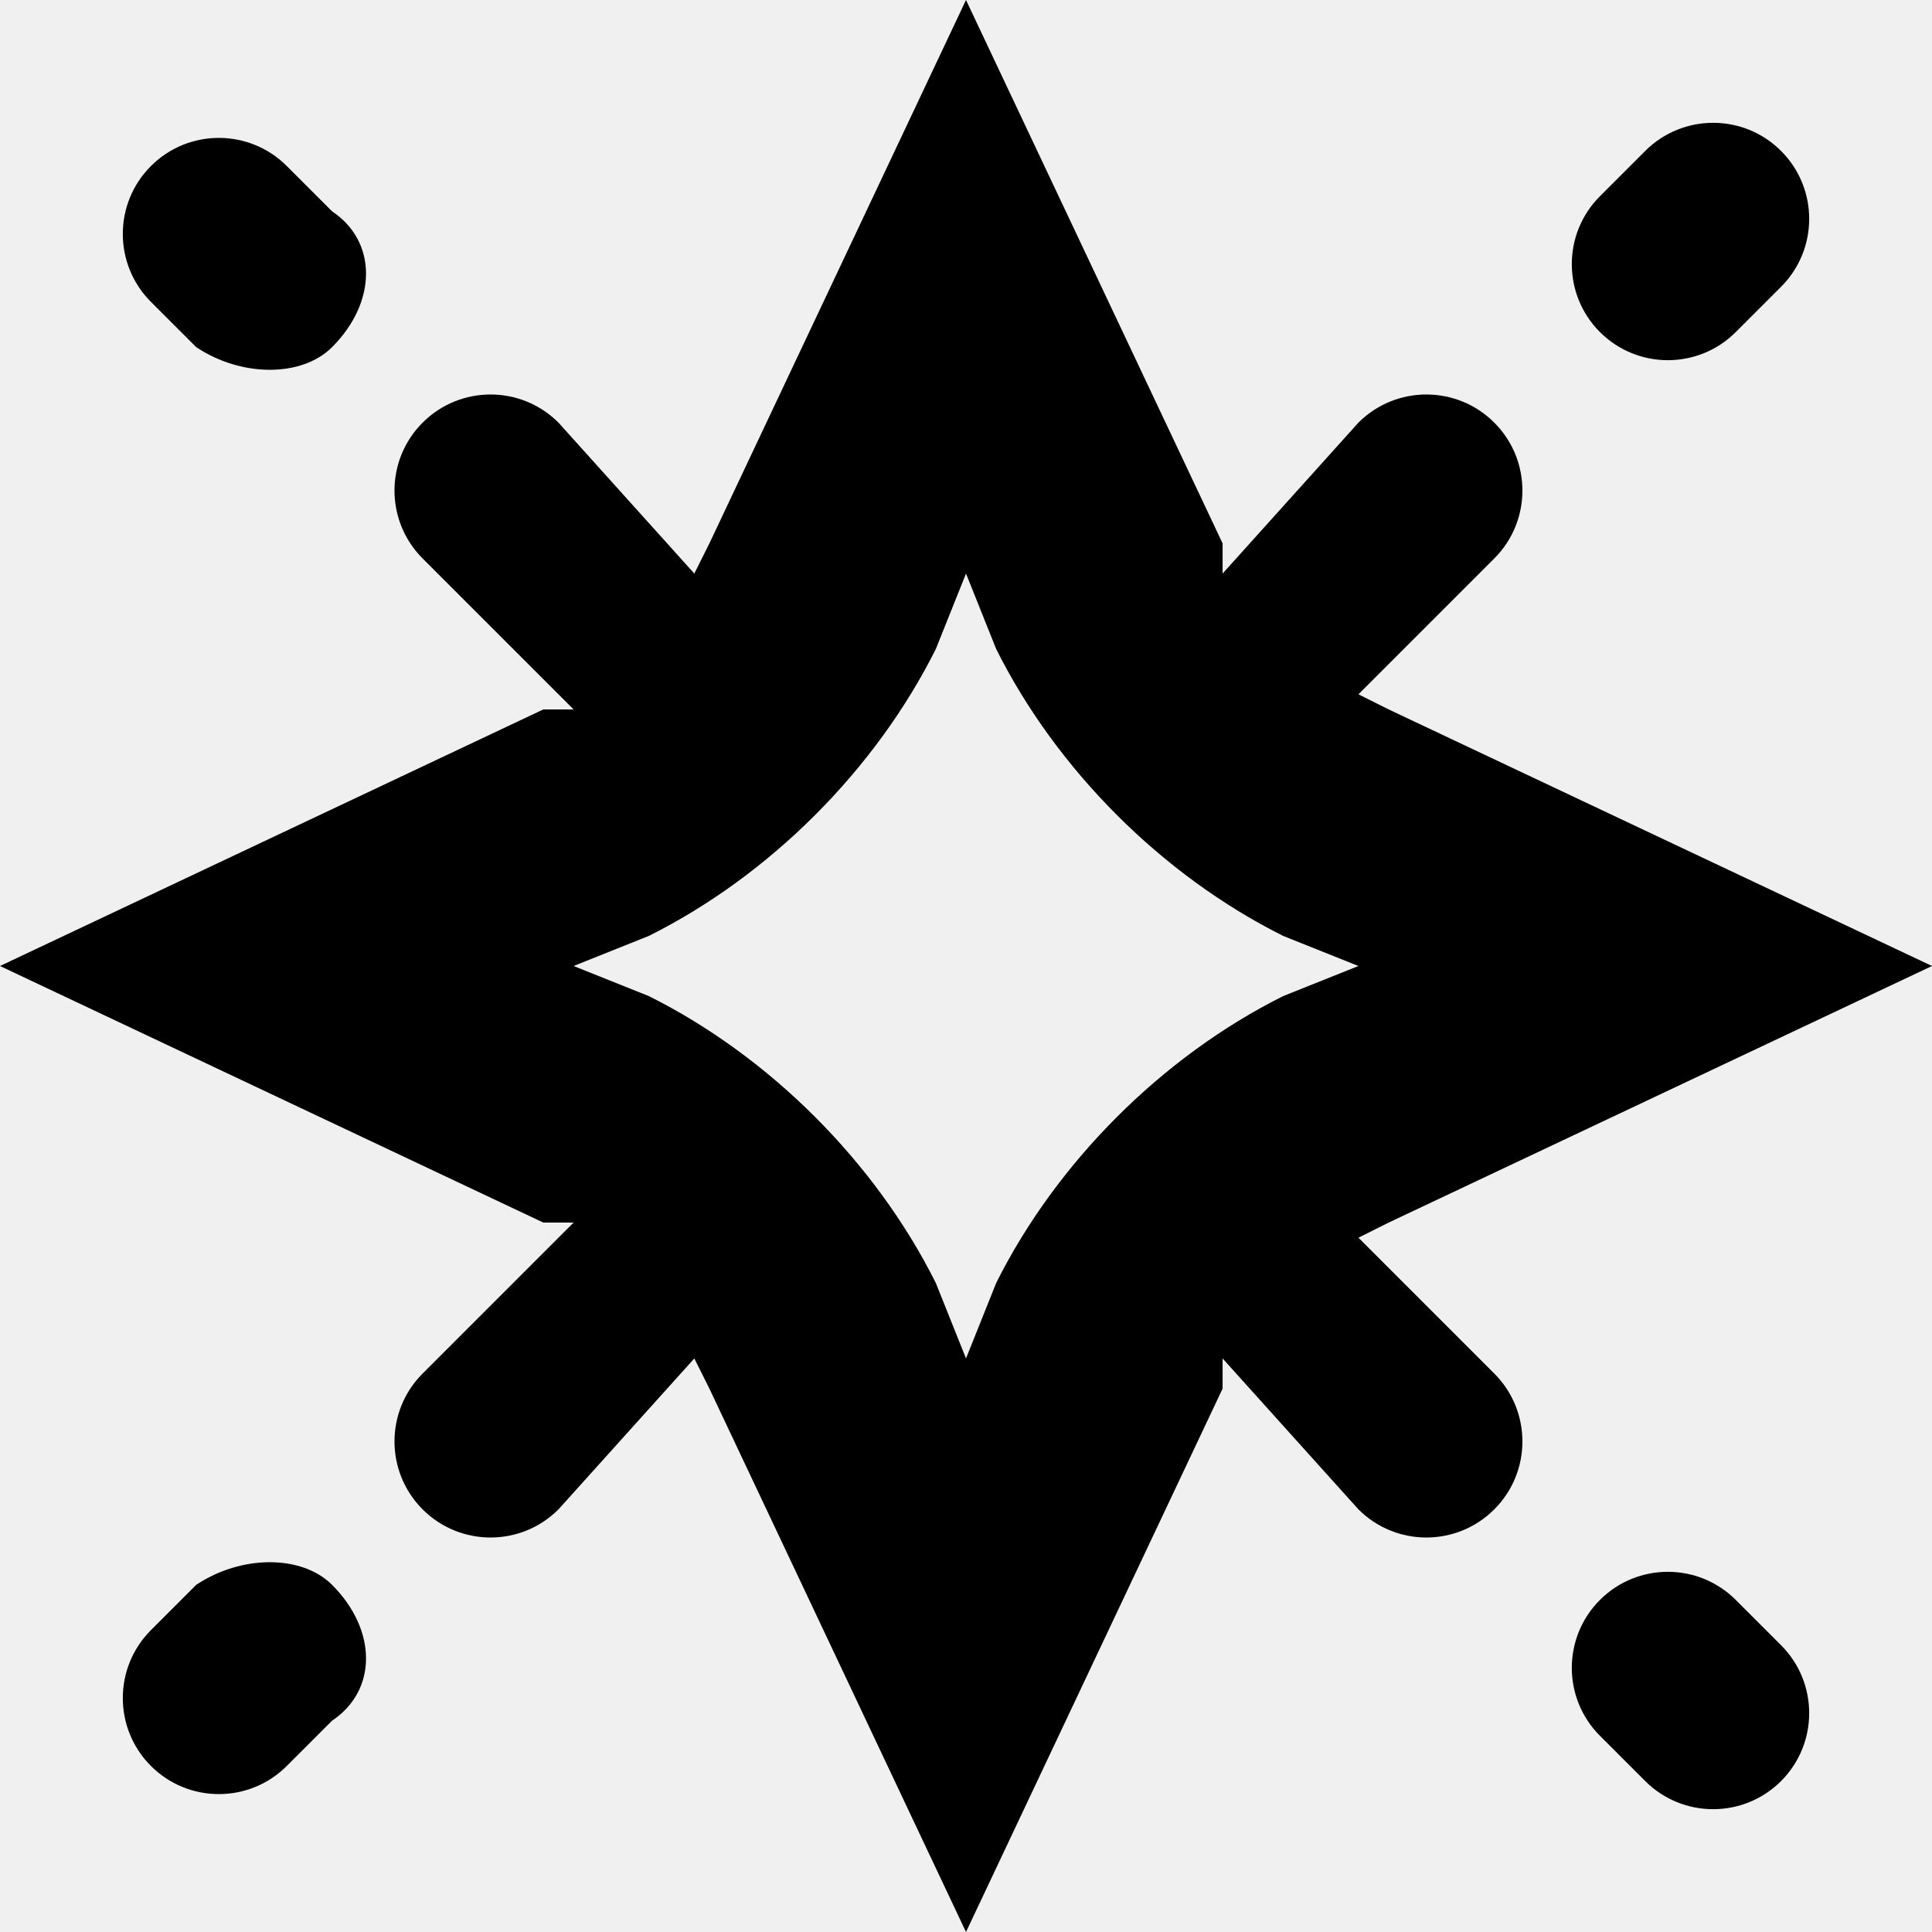
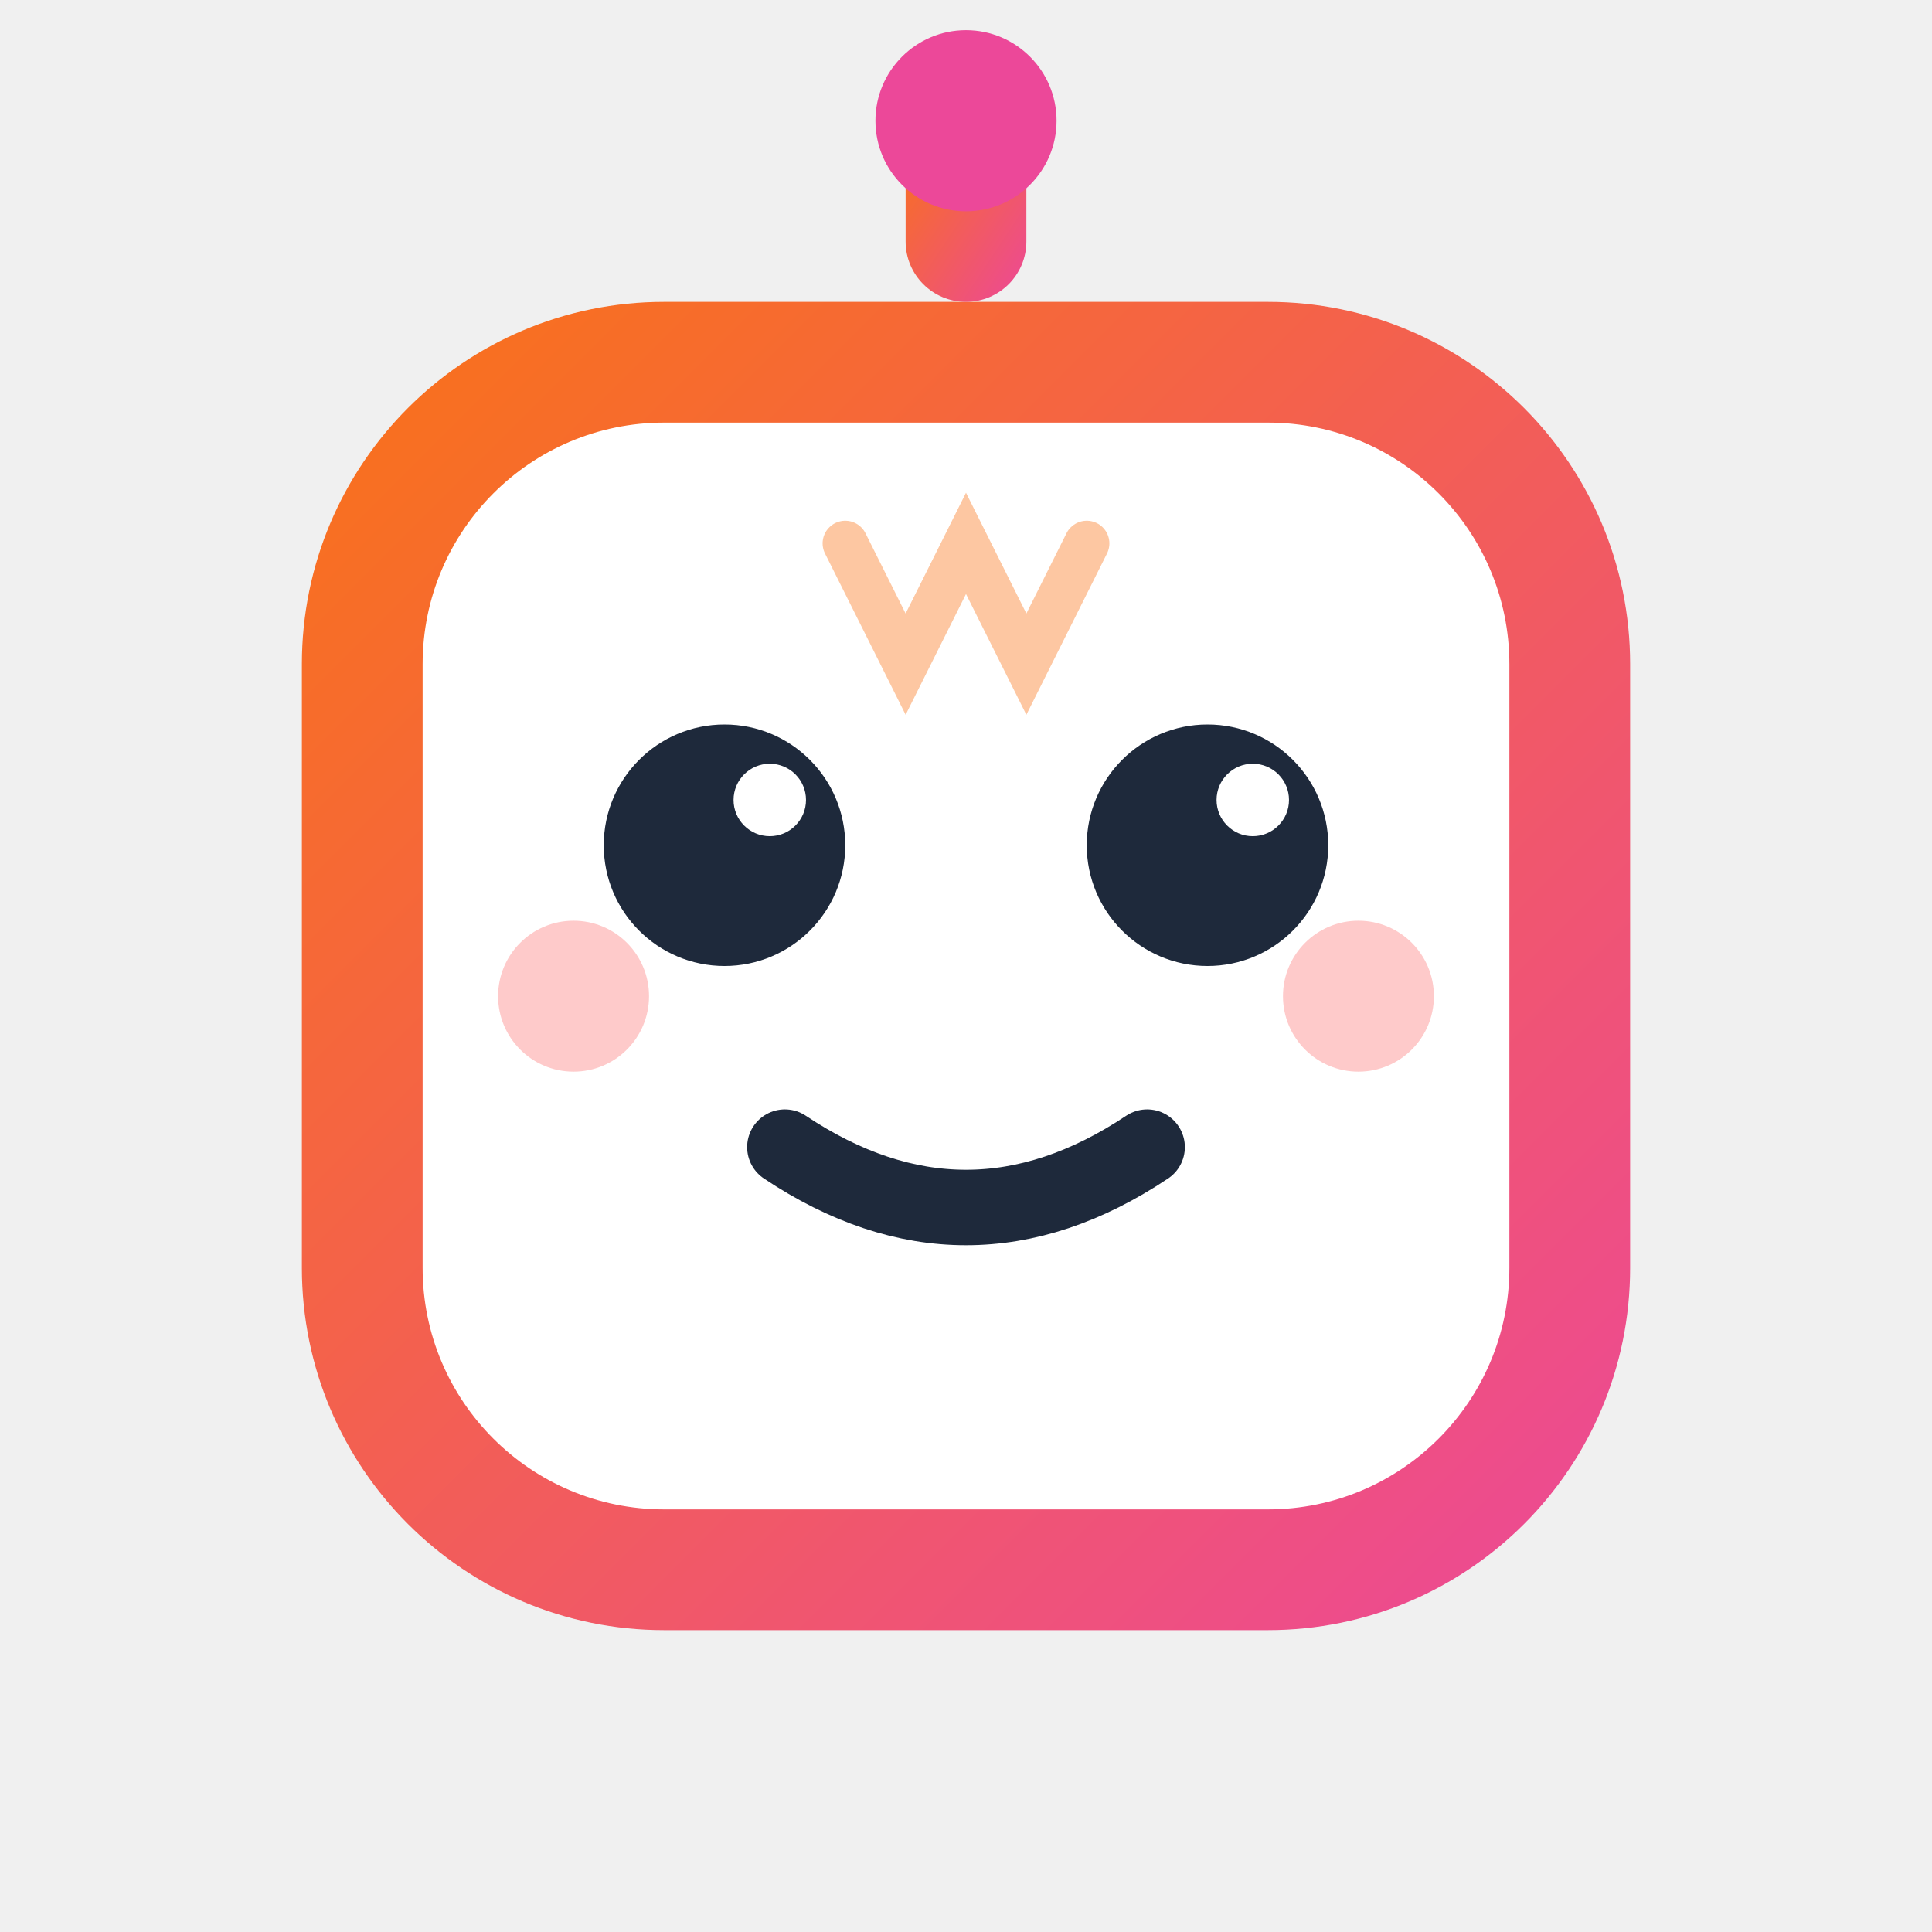
- <svg xmlns="http://www.w3.org/2000/svg" viewBox="0 0 128 128">
-   <path fill-rule="evenodd" d="M81 36 64 0 47 36l-1 2-9-10a6 6 0 0 0-9 9l10 10h-2L0 64l36 17h2L28 91a6 6 0 1 0 9 9l9-10 1 2 17 36 17-36v-2l9 10a6 6 0 1 0 9-9l-9-9 2-1 36-17-36-17-2-1 9-9a6 6 0 1 0-9-9l-9 10v-2Zm-17 2-2 5c-4 8-11 15-19 19l-5 2 5 2c8 4 15 11 19 19l2 5 2-5c4-8 11-15 19-19l5-2-5-2c-8-4-15-11-19-19l-2-5Z" clip-rule="evenodd" />
-   <path d="M118 19a6 6 0 0 0-9-9l-3 3a6 6 0 1 0 9 9l3-3Zm-96 4c-2 2-6 2-9 0l-3-3a6 6 0 1 1 9-9l3 3c3 2 3 6 0 9Zm0 82c-2-2-6-2-9 0l-3 3a6 6 0 1 0 9 9l3-3c3-2 3-6 0-9Zm96 4a6 6 0 0 1-9 9l-3-3a6 6 0 1 1 9-9l3 3Z" />
-   <style>path{fill:#000}@media (prefers-color-scheme:dark){path{fill:#fff}}</style>
+ <svg xmlns="http://www.w3.org/2000/svg" width="64" height="64" viewBox="0 0 64 64">
+   <defs>
+     <linearGradient id="mainGradient" x1="0%" x2="100%" y1="0%" y2="100%">
+       <stop offset="0%" style="stop-color:#f97316;stop-opacity:1" />
+       <stop offset="100%" style="stop-color:#ec4899;stop-opacity:1" />
+     </linearGradient>
+   </defs>
+   <rect width="44" height="44" x="10" y="10" fill="url(#mainGradient)" rx="12" />
+   <rect width="36" height="36" x="14" y="14" fill="#fff" rx="8" />
+   <circle cx="24" cy="28" r="4" fill="#1e293b" />
+   <circle cx="40" cy="28" r="4" fill="#1e293b" />
+   <circle cx="25.5" cy="26.5" r="1.2" fill="#fff" />
+   <circle cx="41.5" cy="26.5" r="1.2" fill="#fff" />
+   <path fill="none" stroke="#1e293b" stroke-linecap="round" stroke-width="2.5" d="M26 38q6 4 12 0" />
+   <circle cx="19" cy="33" r="2.5" fill="#fecaca" />
+   <circle cx="45" cy="33" r="2.5" fill="#fecaca" />
+   <rect width="4" height="6" x="30" y="4" fill="url(#mainGradient)" rx="2" />
+   <circle cx="32" cy="4" r="3" fill="#ec4899" />
+   <path fill="none" stroke="#f97316" stroke-linecap="round" stroke-width="1.5" d="m28 18 2 4 2-4 2 4 2-4" opacity=".4" />
</svg>
